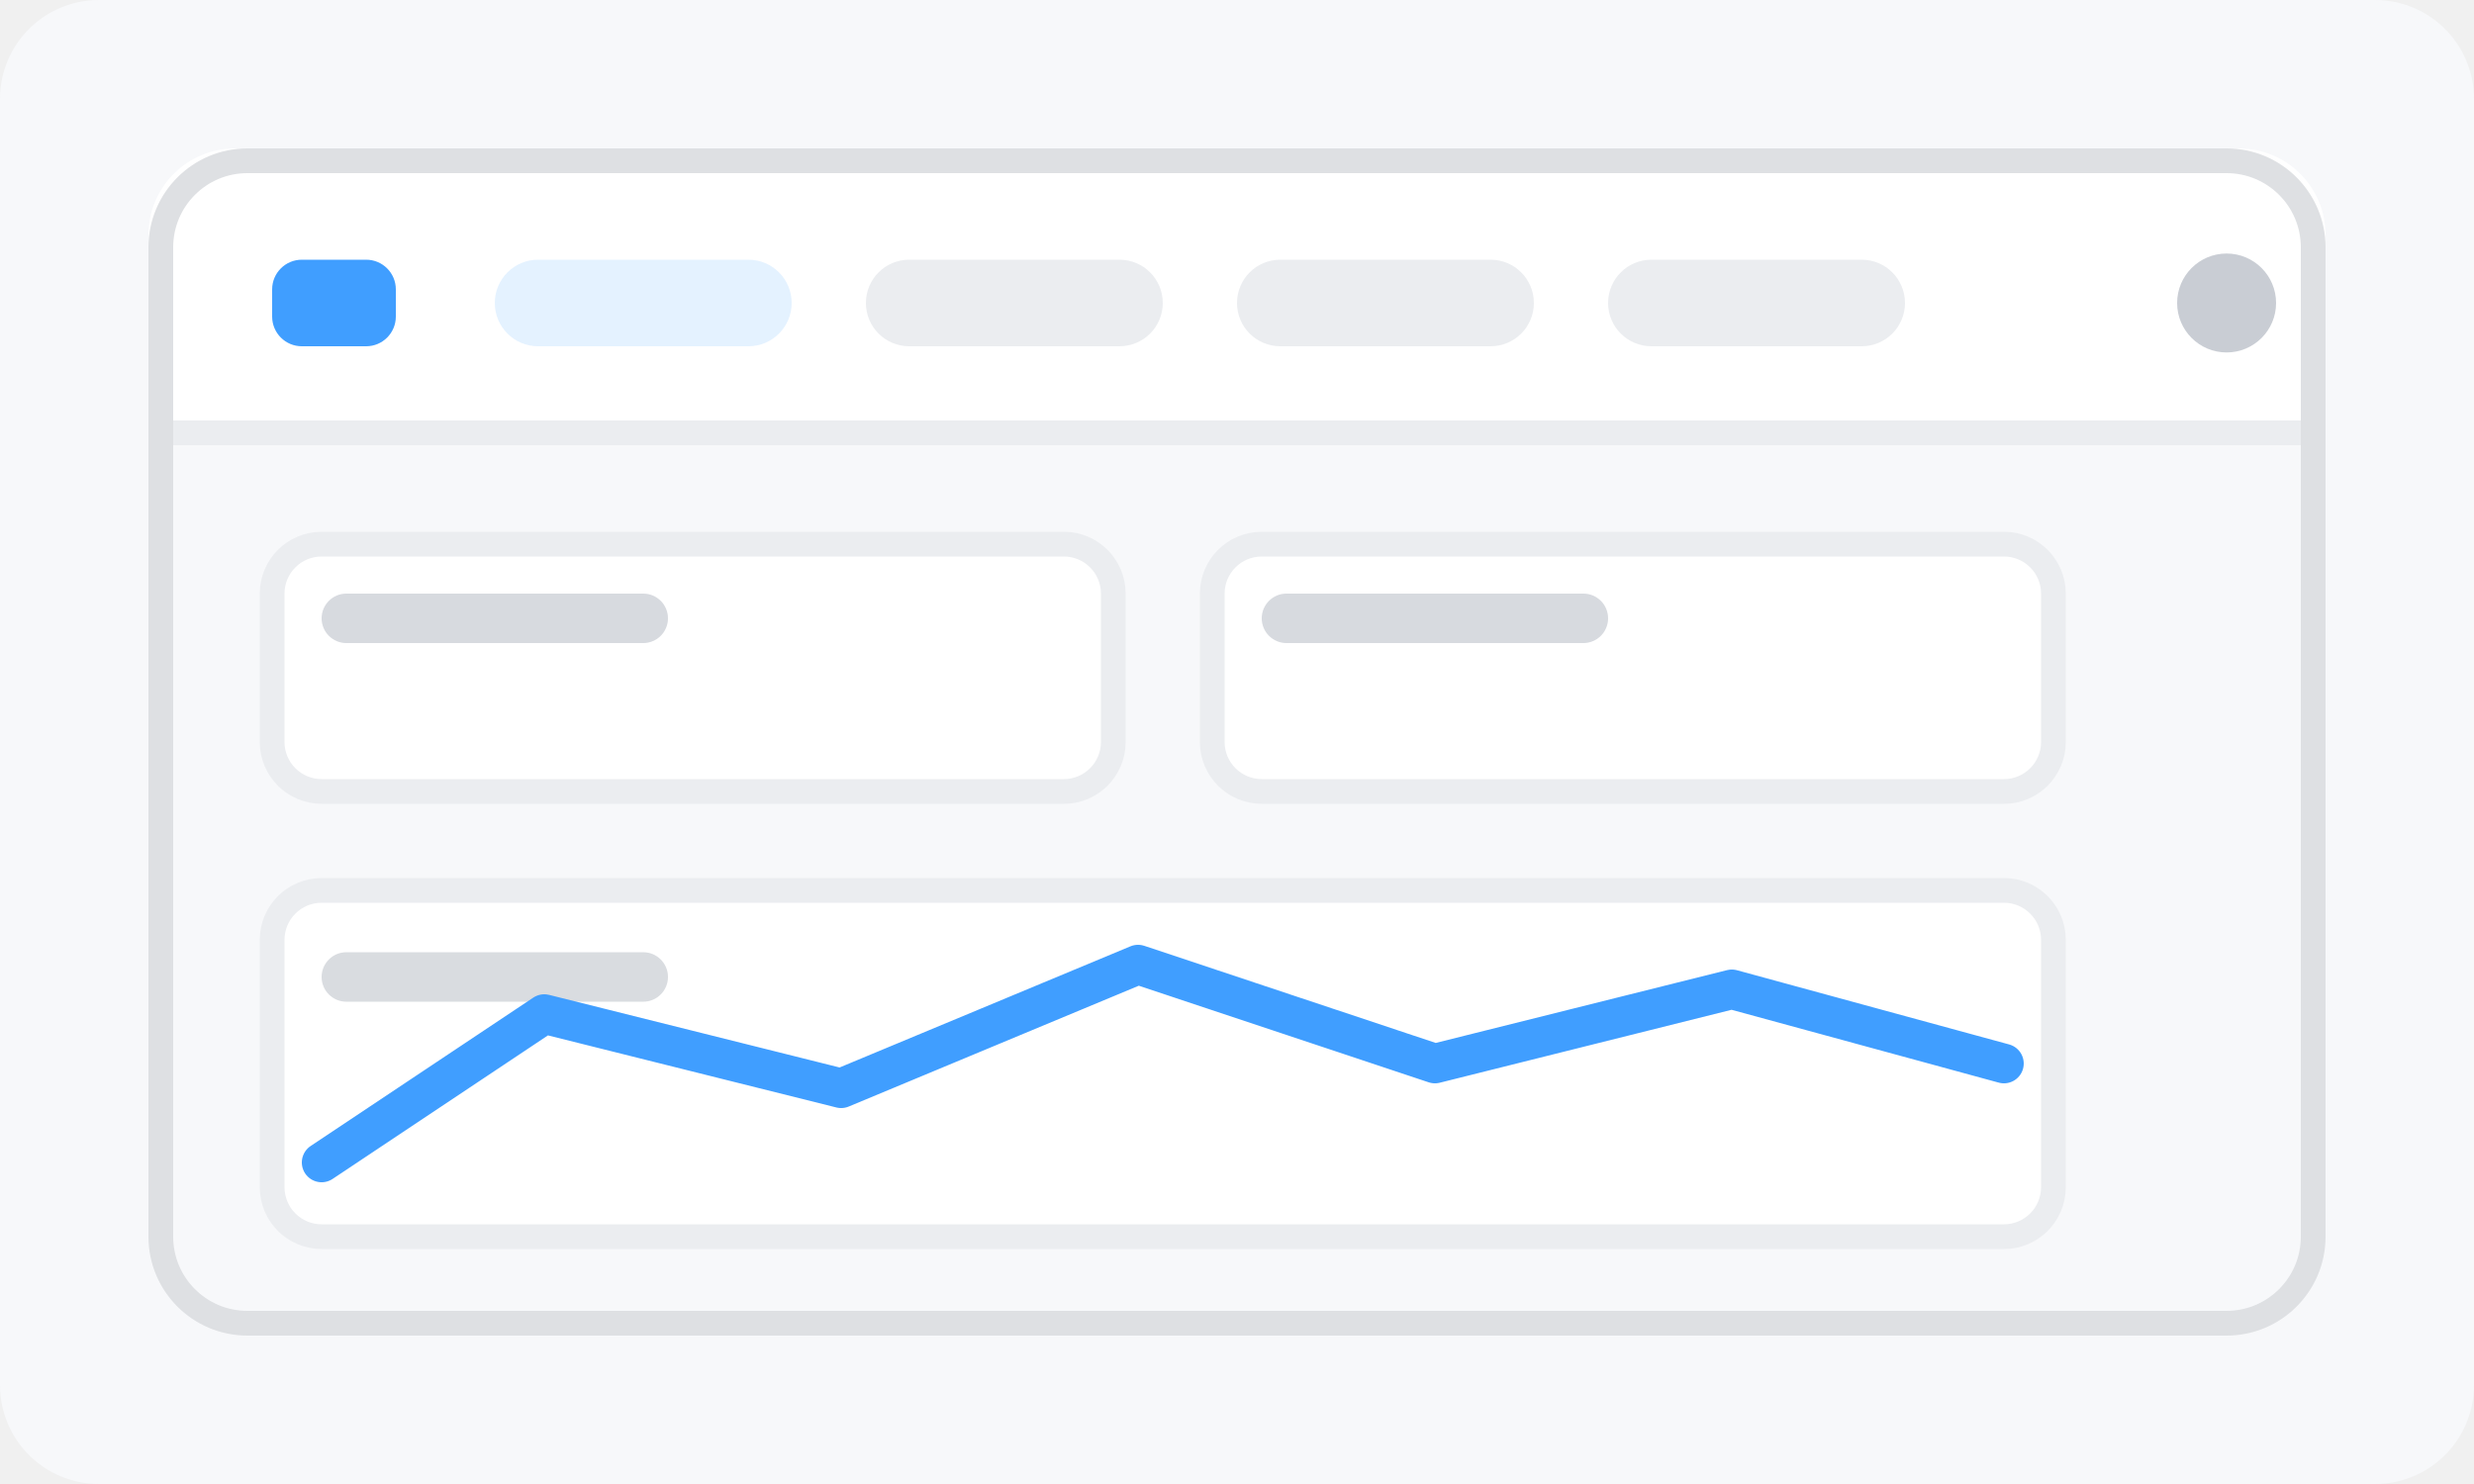
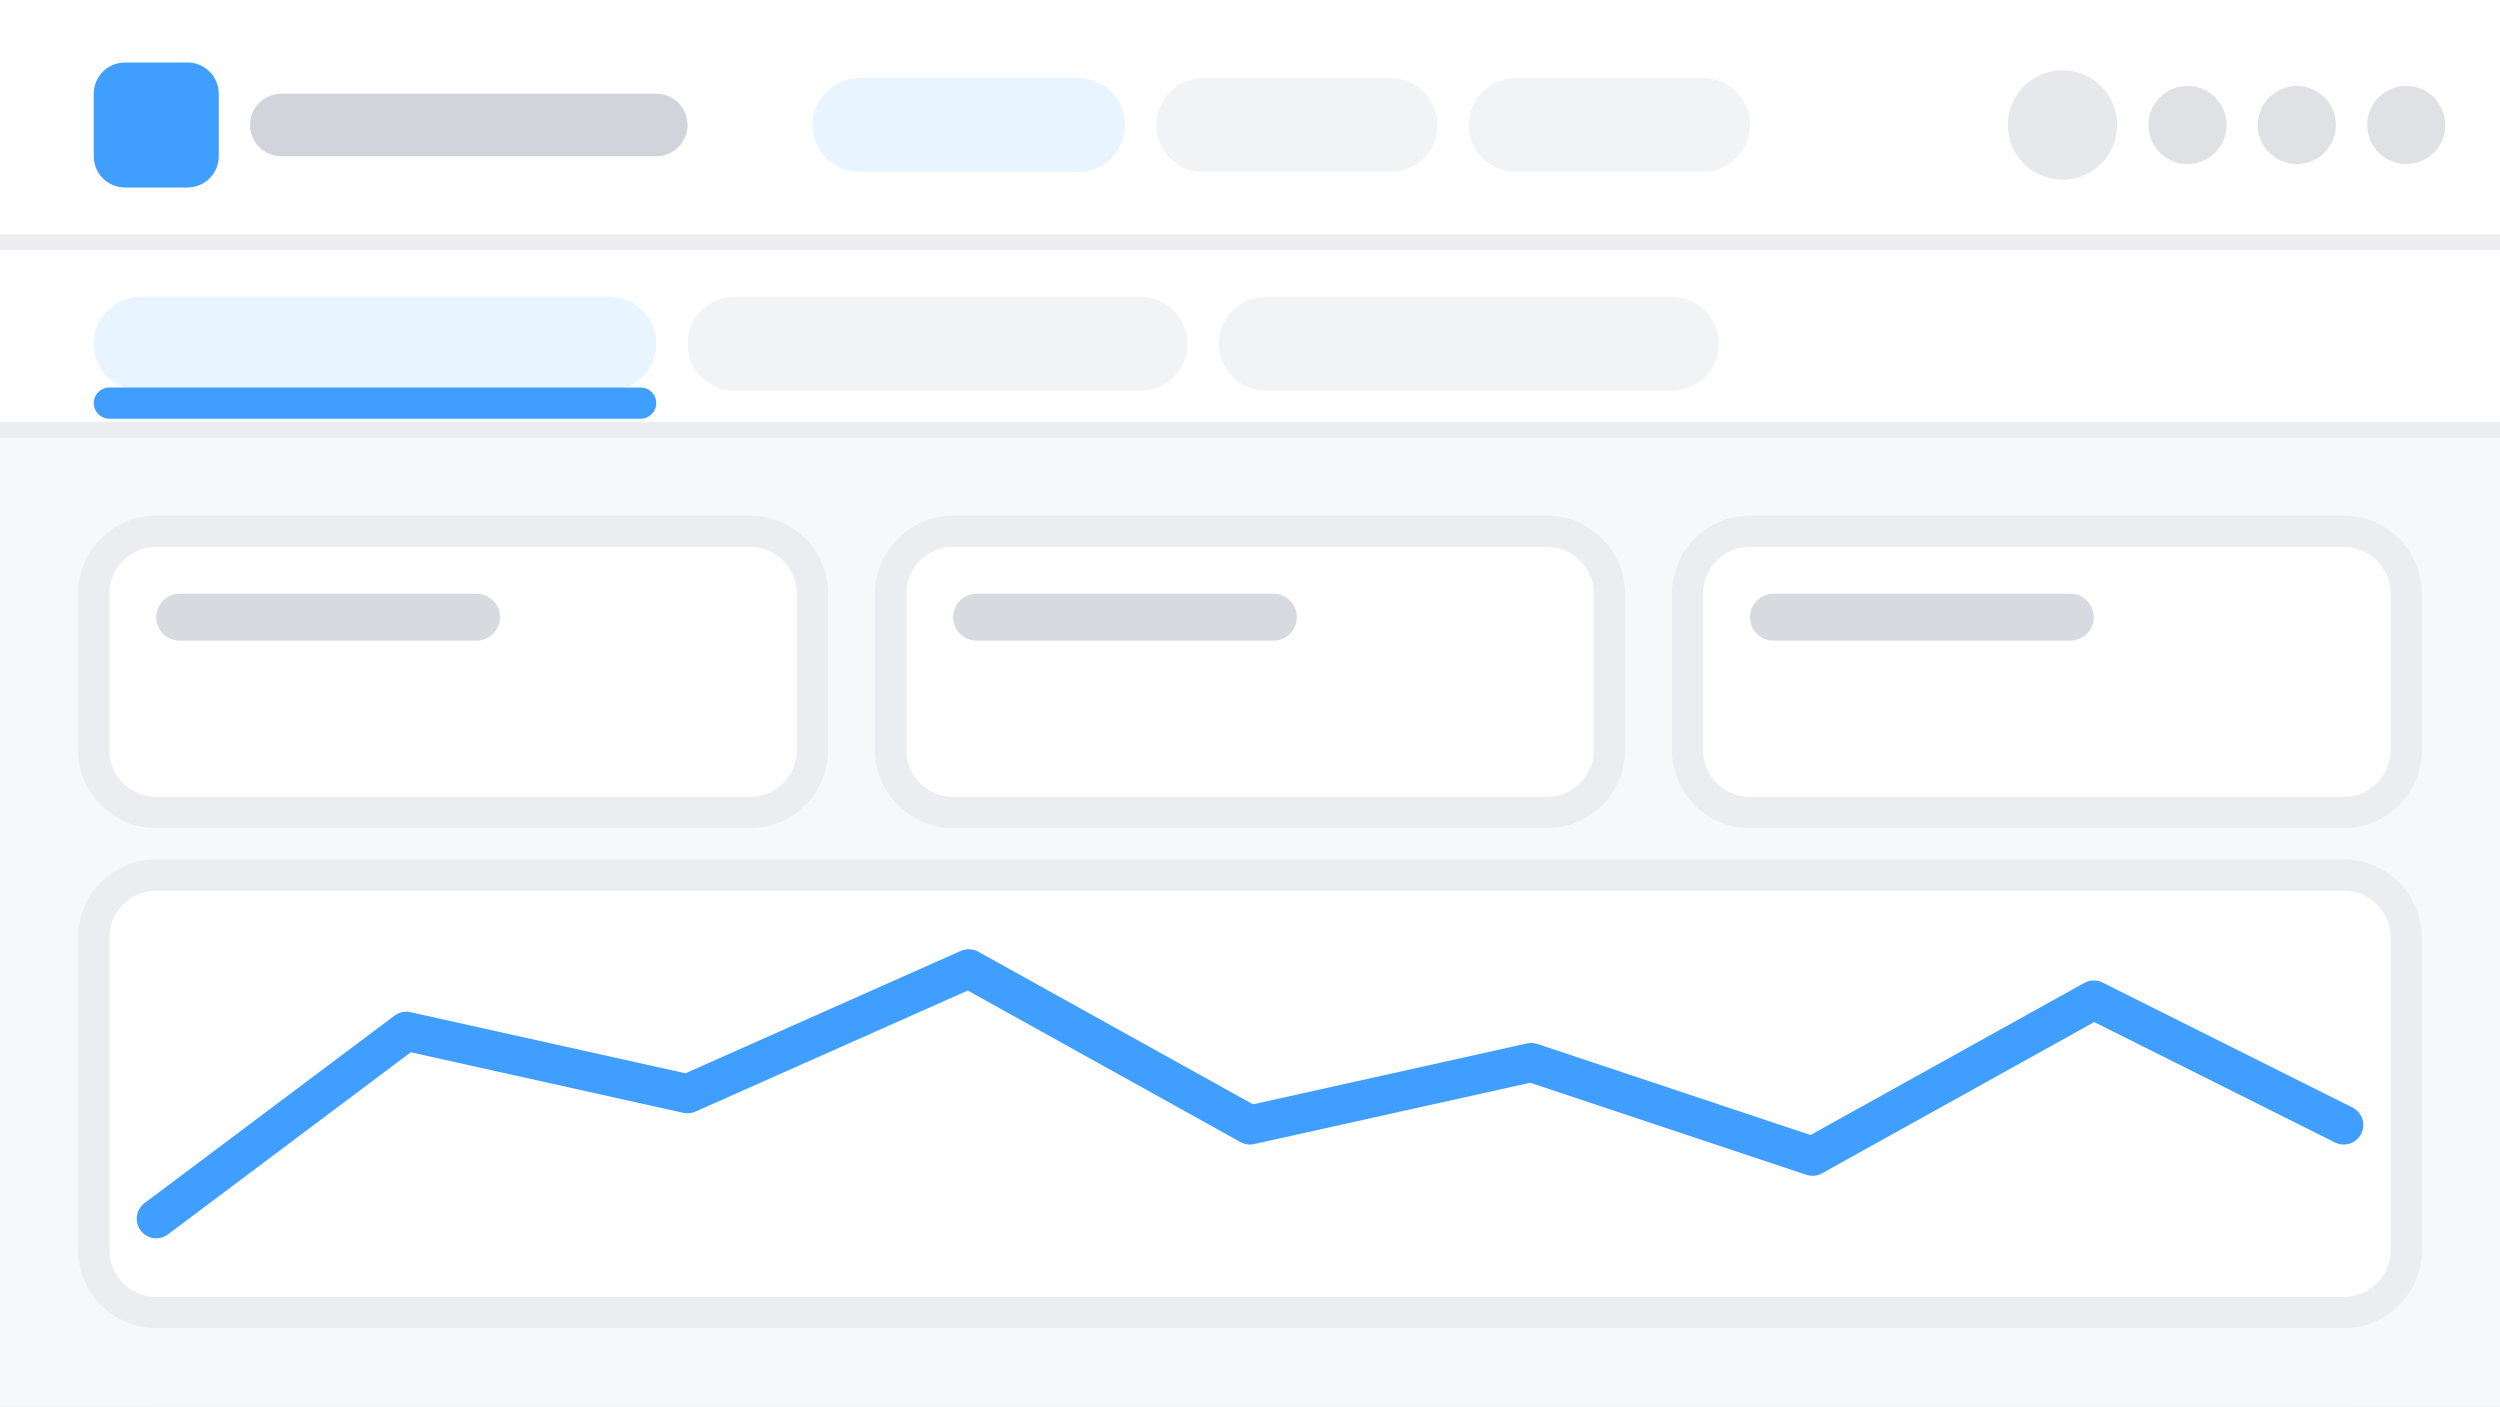
- <svg xmlns="http://www.w3.org/2000/svg" width="100%" height="100%" viewBox="0 0 100 60" fill="none" preserveAspectRatio="none">
-   <rect width="100" height="60" rx="4" fill="#F7F8FA" />
-   <rect x="6.5" y="6.5" width="87" height="47" rx="3.5" fill="#FFFFFF" />
-   <rect x="6.5" y="18" width="87" height="36" fill="#F7F8FA" />
-   <path d="M9.5 6H90.5C92.433 6 94 7.567 94 9.5V18H6V9.5C6 7.567 7.567 6 9.5 6Z" fill="#FFFFFF" />
-   <rect x="6.5" y="17" width="87" height="1" fill="#EBEDF0" />
-   <rect x="11" y="10.5" width="5" height="3.5" rx="1.2" fill="#409EFF" />
-   <rect x="20" y="10.5" width="12" height="3.5" rx="1.75" fill="#409EFF" fill-opacity="0.14" />
-   <rect x="35" y="10.5" width="12" height="3.5" rx="1.75" fill="#EBEDF0" />
-   <rect x="50" y="10.5" width="12" height="3.5" rx="1.75" fill="#EBEDF0" />
-   <rect x="65" y="10.5" width="12" height="3.5" rx="1.75" fill="#EBEDF0" />
-   <circle cx="90" cy="12.25" r="2" fill="#C9CDD4" />
-   <rect x="11" y="22" width="34" height="10" rx="2" fill="#FFFFFF" stroke="#EBEDF0" />
-   <rect x="13" y="24" width="14" height="2" rx="1" fill="#C9CDD4" fill-opacity="0.75" />
-   <rect x="49" y="22" width="34" height="10" rx="2" fill="#FFFFFF" stroke="#EBEDF0" />
-   <rect x="51" y="24" width="14" height="2" rx="1" fill="#C9CDD4" fill-opacity="0.75" />
-   <rect x="11" y="36" width="72" height="14" rx="2" fill="#FFFFFF" stroke="#EBEDF0" />
-   <rect x="13" y="38.5" width="14" height="2" rx="1" fill="#C9CDD4" fill-opacity="0.7" />
-   <path d="M13 47 L22 41 L34 44 L46 39 L58 43 L70 40 L81 43" stroke="#409EFF" stroke-width="1.6" stroke-linecap="round" stroke-linejoin="round" />
-   <rect x="6.5" y="6.5" width="87" height="47" rx="3.5" stroke="#DEE0E3" />
+ <svg xmlns="http://www.w3.org/2000/svg" width="100%" height="100%" viewBox="0 0 160 90" fill="none" preserveAspectRatio="xMidYMid meet">
+   <rect width="160" height="90" rx="10" fill="#F7F8FA" />
+   <rect x="0" y="0" width="160" height="16" fill="#FFFFFF" />
+   <line x1="0" y1="16" x2="160" y2="16" stroke="#EBEDF0" stroke-width="2" vector-effect="non-scaling-stroke" />
+   <rect x="6" y="4" width="8" height="8" rx="2" fill="#409EFF" />
+   <rect x="16" y="6" width="28" height="4" rx="2" fill="#C9CDD4" fill-opacity="0.85" />
+   <rect x="52" y="5" width="20" height="6" rx="3" fill="#409EFF" fill-opacity="0.12" />
+   <rect x="74" y="5" width="18" height="6" rx="3" fill="#F2F3F5" />
+   <rect x="94" y="5" width="18" height="6" rx="3" fill="#F2F3F5" />
+   <circle cx="154" cy="8" r="2.5" fill="#C9CDD4" fill-opacity="0.6" />
+   <circle cx="147" cy="8" r="2.5" fill="#C9CDD4" fill-opacity="0.6" />
+   <circle cx="140" cy="8" r="2.5" fill="#C9CDD4" fill-opacity="0.6" />
+   <circle cx="132" cy="8" r="3.5" fill="#C9CDD4" fill-opacity="0.45" />
+   <rect x="0" y="16" width="160" height="12" fill="#FFFFFF" />
+   <line x1="0" y1="28" x2="160" y2="28" stroke="#EBEDF0" stroke-width="2" vector-effect="non-scaling-stroke" />
+   <rect x="6" y="19" width="36" height="6" rx="3" fill="#409EFF" fill-opacity="0.12" />
+   <rect x="6" y="24.8" width="36" height="2" rx="1" fill="#409EFF" />
+   <rect x="44" y="19" width="32" height="6" rx="3" fill="#F2F3F5" />
+   <rect x="78" y="19" width="32" height="6" rx="3" fill="#F2F3F5" />
+   <rect x="0" y="28" width="160" height="62" fill="#F7F8FA" />
+   <rect x="6" y="34" width="46" height="18" rx="4" fill="#FFFFFF" stroke="#EBEDF0" stroke-width="2" vector-effect="non-scaling-stroke" />
+   <rect x="10" y="38" width="22" height="3" rx="1.5" fill="#C9CDD4" fill-opacity="0.75" />
+   <rect x="57" y="34" width="46" height="18" rx="4" fill="#FFFFFF" stroke="#EBEDF0" stroke-width="2" vector-effect="non-scaling-stroke" />
+   <rect x="61" y="38" width="22" height="3" rx="1.5" fill="#C9CDD4" fill-opacity="0.75" />
+   <rect x="108" y="34" width="46" height="18" rx="4" fill="#FFFFFF" stroke="#EBEDF0" stroke-width="2" vector-effect="non-scaling-stroke" />
+   <rect x="112" y="38" width="22" height="3" rx="1.5" fill="#C9CDD4" fill-opacity="0.75" />
+   <rect x="6" y="56" width="148" height="28" rx="4" fill="#FFFFFF" stroke="#EBEDF0" stroke-width="2" vector-effect="non-scaling-stroke" />
+   <path d="M10 78 L26 66 L44 70 L62 62 L80 72 L98 68 L116 74 L134 64 L150 72" stroke="#409EFF" stroke-width="2.5" vector-effect="non-scaling-stroke" stroke-linecap="round" stroke-linejoin="round" />
</svg>
